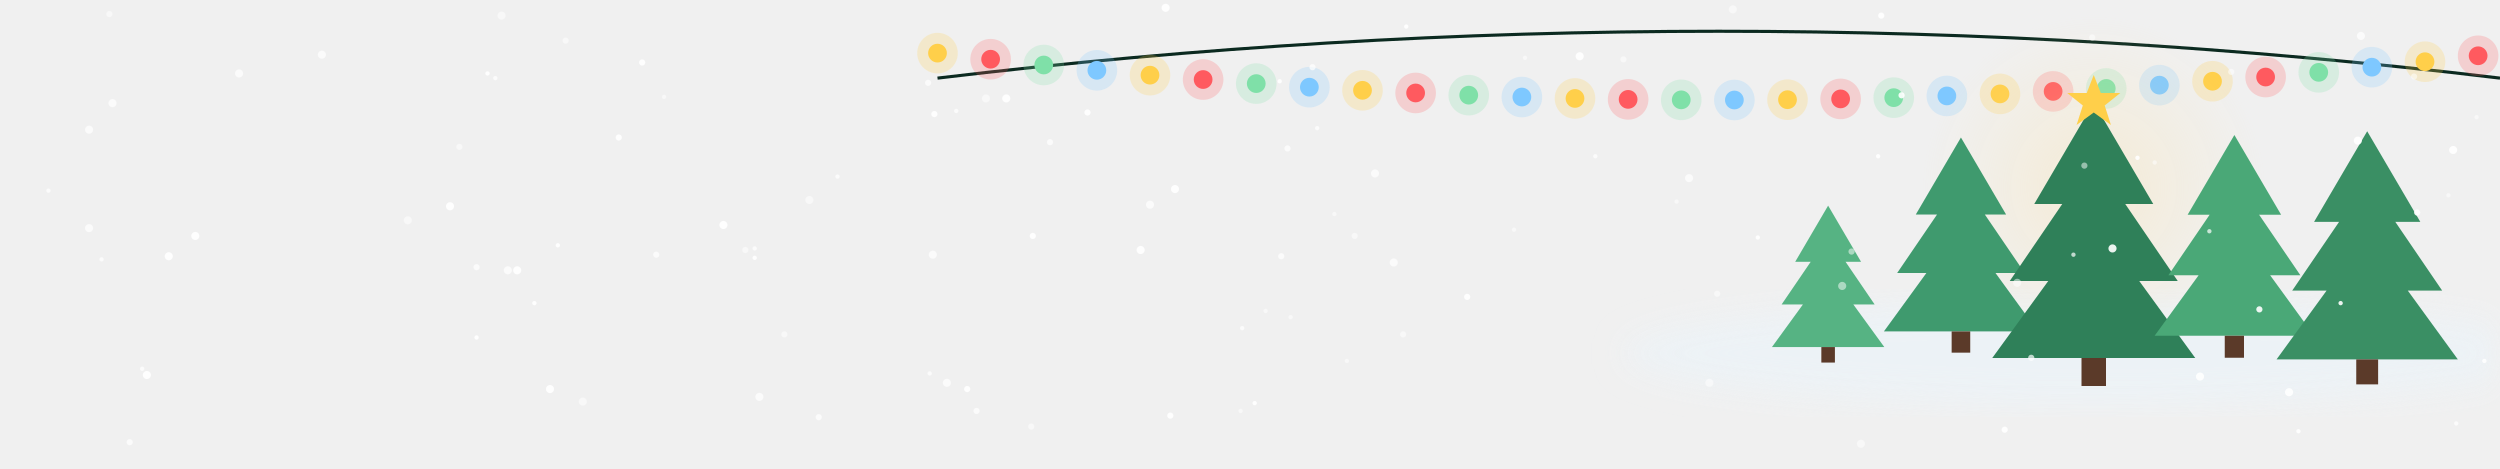
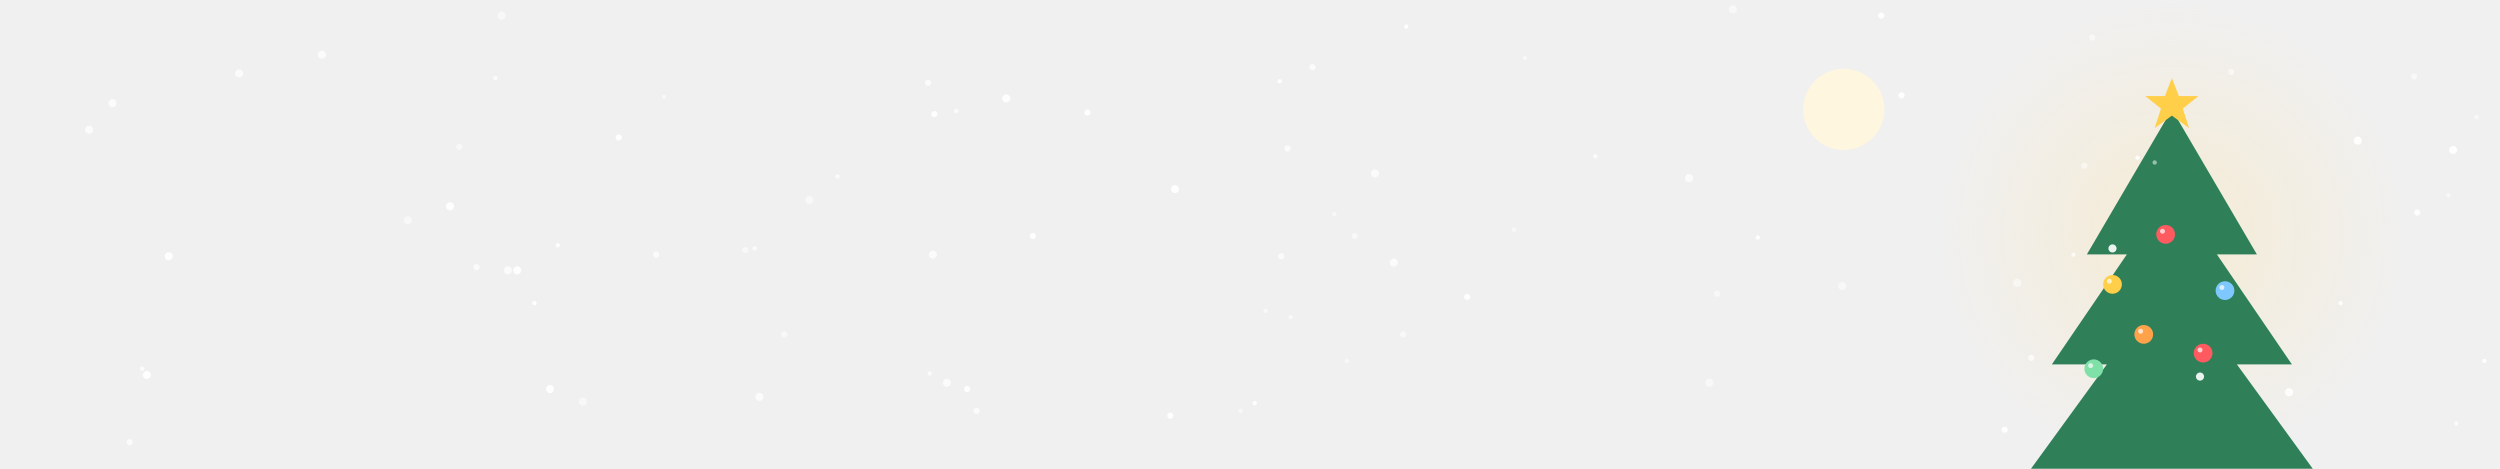
<svg xmlns="http://www.w3.org/2000/svg" viewBox="0 0 1600 300" preserveAspectRatio="xMaxYMin slice">
  <defs>
-     <filter id="soft">
-       <feGaussianBlur stdDeviation="10" />
-     </filter>
    <radialGradient id="warm">
-       <stop offset="0" stop-color="#ffe2a0" stop-opacity=".32" />
+       <stop offset="0" stop-color="#ffe2a0" stop-opacity=".35" />
      <stop offset="1" stop-color="#ffe2a0" stop-opacity="0" />
    </radialGradient>
+     <radialGradient id="moonmask">
+       <stop offset="1" stop-color="#10392b" />
+     </radialGradient>
  </defs>
-   <path d="M600 50Q1100 -10 1600 50" fill="none" stroke="#0b2a20" stroke-width="2" />
-   <circle cx="600" cy="34.0" r="13" fill="#ffcf4a" opacity=".22" />
-   <circle cx="600" cy="34.0" r="6" fill="#ffcf4a" />
-   <circle cx="634" cy="37.9" r="13" fill="#ff5a5f" opacity=".22" />
-   <circle cx="634" cy="37.9" r="6" fill="#ff5a5f" />
-   <circle cx="668" cy="41.6" r="13" fill="#7fe0a8" opacity=".22" />
-   <circle cx="668" cy="41.6" r="6" fill="#7fe0a8" />
-   <circle cx="702" cy="45.0" r="13" fill="#7ec8ff" opacity=".22" />
-   <circle cx="702" cy="45.0" r="6" fill="#7ec8ff" />
-   <circle cx="736" cy="48.1" r="13" fill="#ffcf4a" opacity=".22" />
-   <circle cx="736" cy="48.1" r="6" fill="#ffcf4a" />
-   <circle cx="770" cy="50.9" r="13" fill="#ff5a5f" opacity=".22" />
-   <circle cx="770" cy="50.9" r="6" fill="#ff5a5f" />
-   <circle cx="804" cy="53.5" r="13" fill="#7fe0a8" opacity=".22" />
-   <circle cx="804" cy="53.5" r="6" fill="#7fe0a8" />
-   <circle cx="838" cy="55.8" r="13" fill="#7ec8ff" opacity=".22" />
-   <circle cx="838" cy="55.8" r="6" fill="#7ec8ff" />
-   <circle cx="872" cy="57.8" r="13" fill="#ffcf4a" opacity=".22" />
-   <circle cx="872" cy="57.8" r="6" fill="#ffcf4a" />
-   <circle cx="906" cy="59.5" r="13" fill="#ff5a5f" opacity=".22" />
-   <circle cx="906" cy="59.5" r="6" fill="#ff5a5f" />
-   <circle cx="940" cy="60.9" r="13" fill="#7fe0a8" opacity=".22" />
-   <circle cx="940" cy="60.9" r="6" fill="#7fe0a8" />
-   <circle cx="974" cy="62.1" r="13" fill="#7ec8ff" opacity=".22" />
-   <circle cx="974" cy="62.1" r="6" fill="#7ec8ff" />
-   <circle cx="1008" cy="63.0" r="13" fill="#ffcf4a" opacity=".22" />
-   <circle cx="1008" cy="63.0" r="6" fill="#ffcf4a" />
-   <circle cx="1042" cy="63.6" r="13" fill="#ff5a5f" opacity=".22" />
-   <circle cx="1042" cy="63.6" r="6" fill="#ff5a5f" />
-   <circle cx="1076" cy="63.9" r="13" fill="#7fe0a8" opacity=".22" />
-   <circle cx="1076" cy="63.9" r="6" fill="#7fe0a8" />
-   <circle cx="1110" cy="64.0" r="13" fill="#7ec8ff" opacity=".22" />
-   <circle cx="1110" cy="64.0" r="6" fill="#7ec8ff" />
-   <circle cx="1144" cy="63.8" r="13" fill="#ffcf4a" opacity=".22" />
-   <circle cx="1144" cy="63.8" r="6" fill="#ffcf4a" />
-   <circle cx="1178" cy="63.3" r="13" fill="#ff5a5f" opacity=".22" />
-   <circle cx="1178" cy="63.3" r="6" fill="#ff5a5f" />
-   <circle cx="1212" cy="62.5" r="13" fill="#7fe0a8" opacity=".22" />
-   <circle cx="1212" cy="62.5" r="6" fill="#7fe0a8" />
-   <circle cx="1246" cy="61.4" r="13" fill="#7ec8ff" opacity=".22" />
-   <circle cx="1246" cy="61.4" r="6" fill="#7ec8ff" />
-   <circle cx="1280" cy="60.1" r="13" fill="#ffcf4a" opacity=".22" />
-   <circle cx="1280" cy="60.1" r="6" fill="#ffcf4a" />
-   <circle cx="1314" cy="58.5" r="13" fill="#ff5a5f" opacity=".22" />
-   <circle cx="1314" cy="58.5" r="6" fill="#ff5a5f" />
-   <circle cx="1348" cy="56.6" r="13" fill="#7fe0a8" opacity=".22" />
-   <circle cx="1348" cy="56.6" r="6" fill="#7fe0a8" />
-   <circle cx="1382" cy="54.5" r="13" fill="#7ec8ff" opacity=".22" />
-   <circle cx="1382" cy="54.5" r="6" fill="#7ec8ff" />
-   <circle cx="1416" cy="52.0" r="13" fill="#ffcf4a" opacity=".22" />
-   <circle cx="1416" cy="52.0" r="6" fill="#ffcf4a" />
-   <circle cx="1450" cy="49.3" r="13" fill="#ff5a5f" opacity=".22" />
-   <circle cx="1450" cy="49.3" r="6" fill="#ff5a5f" />
-   <circle cx="1484" cy="46.3" r="13" fill="#7fe0a8" opacity=".22" />
-   <circle cx="1484" cy="46.3" r="6" fill="#7fe0a8" />
-   <circle cx="1518" cy="43.0" r="13" fill="#7ec8ff" opacity=".22" />
-   <circle cx="1518" cy="43.0" r="6" fill="#7ec8ff" />
-   <circle cx="1552" cy="39.5" r="13" fill="#ffcf4a" opacity=".22" />
-   <circle cx="1552" cy="39.5" r="6" fill="#ffcf4a" />
-   <circle cx="1586" cy="35.7" r="13" fill="#ff5a5f" opacity=".22" />
-   <circle cx="1586" cy="35.7" r="6" fill="#ff5a5f" />
-   <ellipse cx="1340" cy="226" rx="300" ry="34" fill="#eaf4fb" opacity=".55" filter="url(#soft)" />
-   <circle cx="1340" cy="120" r="110" fill="url(#warm)" />
-   <g transform="translate(1170 206) scale(0.62)" fill="#56b383">
+   <circle cx="1390" cy="150" r="150" fill="url(#warm)" />
+   <circle cx="1180" cy="70" r="26" fill="#fff6dc" opacity=".9" />
+   <g transform="translate(1390 262) scale(1.6)" fill="#2f8059">
    <path d="M0-120 34-62H18L48-18H26L58 26H-58L-26-18H-48L-18-62H-34Z" />
    <rect x="-7" y="26" width="14" height="16" fill="#5b3a29" />
  </g>
-   <g transform="translate(1255 190) scale(0.85)" fill="#3f9a6e">
-     <path d="M0-120 34-62H18L48-18H26L58 26H-58L-26-18H-48L-18-62H-34Z" />
-     <rect x="-7" y="26" width="14" height="16" fill="#5b3a29" />
-   </g>
-   <g transform="translate(1340 200) scale(1.12)" fill="#2f8059">
-     <path d="M0-120 34-62H18L48-18H26L58 26H-58L-26-18H-48L-18-62H-34Z" />
-     <rect x="-7" y="26" width="14" height="16" fill="#5b3a29" />
-   </g>
-   <g transform="translate(1430 192) scale(0.88)" fill="#4aa877">
-     <path d="M0-120 34-62H18L48-18H26L58 26H-58L-26-18H-48L-18-62H-34Z" />
-     <rect x="-7" y="26" width="14" height="16" fill="#5b3a29" />
-   </g>
-   <g transform="translate(1515 204) scale(1.0)" fill="#3a8f64">
-     <path d="M0-120 34-62H18L48-18H26L58 26H-58L-26-18H-48L-18-62H-34Z" />
-     <rect x="-7" y="26" width="14" height="16" fill="#5b3a29" />
-   </g>
-   <path transform="translate(1340 64)" d="M0-16 4.5-4.5 17-4.5 7 3.5 11 16 0 8-11 16-7 3.5-17-4.5-4.5-4.5Z" fill="#ffcf4a" />
+   <circle cx="1386" cy="150" r="6" fill="#ff5a5f" />
+   <circle cx="1384" cy="148" r="1.6" fill="#fff" opacity=".7" />
+   <circle cx="1352" cy="182" r="6" fill="#ffcf4a" />
+   <circle cx="1350" cy="180" r="1.6" fill="#fff" opacity=".7" />
+   <circle cx="1424" cy="186" r="6" fill="#7ec8ff" />
+   <circle cx="1422" cy="184" r="1.6" fill="#fff" opacity=".7" />
+   <circle cx="1372" cy="214" r="6" fill="#ffa24a" />
+   <circle cx="1370" cy="212" r="1.6" fill="#fff" opacity=".7" />
+   <circle cx="1410" cy="226" r="6" fill="#ff5a5f" />
+   <circle cx="1408" cy="224" r="1.6" fill="#fff" opacity=".7" />
+   <circle cx="1340" cy="236" r="6" fill="#7fe0a8" />
+   <circle cx="1338" cy="234" r="1.6" fill="#fff" opacity=".7" />
+   <path transform="translate(1390 66)" d="M0-16 4.5-4.5 17-4.5 7 3.5 11 16 0 8-11 16-7 3.5-17-4.5-4.5-4.5Z" fill="#ffcf4a" />
  <circle cx="483" cy="159" r="1.4" fill="#fff" opacity="0.7" />
  <circle cx="317" cy="50" r="1.4" fill="#fff" opacity="0.7" />
  <circle cx="1125" cy="152" r="1.4" fill="#fff" opacity="0.9" />
  <circle cx="1099" cy="188" r="2" fill="#fff" opacity="0.5" />
  <circle cx="536" cy="113" r="1.4" fill="#fff" opacity="0.7" />
  <circle cx="396" cy="88" r="2" fill="#fff" opacity="0.9" />
  <circle cx="1498" cy="194" r="1.4" fill="#fff" opacity="0.9" />
  <circle cx="794" cy="263" r="1.4" fill="#fff" opacity="0.5" />
  <circle cx="969" cy="147" r="1.4" fill="#fff" opacity="0.5" />
  <circle cx="597" cy="163" r="2.6" fill="#fff" opacity="0.7" />
  <circle cx="867" cy="151" r="2" fill="#fff" opacity="0.5" />
  <circle cx="477" cy="160" r="2" fill="#fff" opacity="0.5" />
  <circle cx="94" cy="240" r="2.6" fill="#fff" opacity="0.9" />
  <circle cx="1094" cy="245" r="2.6" fill="#fff" opacity="0.5" />
  <circle cx="1379" cy="104" r="1.4" fill="#fff" opacity="0.5" />
  <circle cx="1300" cy="229" r="2" fill="#fff" opacity="0.7" />
  <circle cx="892" cy="168" r="2.6" fill="#fff" opacity="0.7" />
  <circle cx="206" cy="35" r="2.6" fill="#fff" opacity="0.7" />
  <circle cx="1567" cy="125" r="1.4" fill="#fff" opacity="0.5" />
  <circle cx="595" cy="239" r="1.4" fill="#fff" opacity="0.7" />
  <circle cx="1428" cy="46" r="2" fill="#fff" opacity="0.5" />
  <circle cx="661" cy="151" r="2" fill="#fff" opacity="0.9" />
  <circle cx="840" cy="43" r="2" fill="#fff" opacity="0.7" />
  <circle cx="598" cy="73" r="2" fill="#fff" opacity="0.9" />
  <circle cx="325" cy="173" r="2.6" fill="#fff" opacity="0.7" />
  <circle cx="91" cy="236" r="1.4" fill="#fff" opacity="0.7" />
  <circle cx="594" cy="53" r="2" fill="#fff" opacity="0.7" />
  <circle cx="425" cy="62" r="1.4" fill="#fff" opacity="0.5" />
  <circle cx="1509" cy="90" r="2.6" fill="#fff" opacity="0.9" />
  <circle cx="83" cy="283" r="2" fill="#fff" opacity="0.7" />
  <circle cx="72" cy="66" r="2.6" fill="#fff" opacity="0.7" />
  <circle cx="1334" cy="106" r="2" fill="#fff" opacity="0.5" />
  <circle cx="898" cy="214" r="2" fill="#fff" opacity="0.5" />
  <circle cx="862" cy="231" r="1.4" fill="#fff" opacity="0.5" />
  <circle cx="1021" cy="100" r="1.4" fill="#fff" opacity="0.7" />
  <circle cx="518" cy="128" r="2.6" fill="#fff" opacity="0.5" />
  <circle cx="854" cy="137" r="1.4" fill="#fff" opacity="0.5" />
  <circle cx="644" cy="63" r="2.6" fill="#fff" opacity="0.9" />
  <circle cx="1339" cy="24" r="2" fill="#fff" opacity="0.5" />
  <circle cx="880" cy="111" r="2.6" fill="#fff" opacity="0.7" />
  <circle cx="606" cy="245" r="2.6" fill="#fff" opacity="0.7" />
  <circle cx="1081" cy="114" r="2.6" fill="#fff" opacity="0.7" />
  <circle cx="803" cy="258" r="1.4" fill="#fff" opacity="0.9" />
  <circle cx="1368" cy="101" r="1.4" fill="#fff" opacity="0.9" />
  <circle cx="261" cy="141" r="2.6" fill="#fff" opacity="0.5" />
  <circle cx="1408" cy="241" r="2.6" fill="#fff" opacity="0.9" />
  <circle cx="826" cy="203" r="1.4" fill="#fff" opacity="0.5" />
  <circle cx="321" cy="10" r="2.6" fill="#fff" opacity="0.5" />
  <circle cx="810" cy="199" r="1.4" fill="#fff" opacity="0.5" />
  <circle cx="331" cy="173" r="2.6" fill="#fff" opacity="0.9" />
  <circle cx="900" cy="17" r="1.4" fill="#fff" opacity="0.9" />
  <circle cx="1217" cy="61" r="2" fill="#fff" opacity="0.9" />
  <circle cx="1585" cy="75" r="1.4" fill="#fff" opacity="0.5" />
  <circle cx="1572" cy="271" r="1.4" fill="#fff" opacity="0.7" />
  <circle cx="153" cy="47" r="2.6" fill="#fff" opacity="0.7" />
  <circle cx="420" cy="163" r="2" fill="#fff" opacity="0.7" />
  <circle cx="819" cy="52" r="1.4" fill="#fff" opacity="0.9" />
  <circle cx="749" cy="266" r="2" fill="#fff" opacity="0.9" />
  <circle cx="1590" cy="231" r="1.4" fill="#fff" opacity="0.9" />
  <circle cx="619" cy="249" r="2" fill="#fff" opacity="0.9" />
  <circle cx="342" cy="194" r="1.4" fill="#fff" opacity="0.9" />
  <circle cx="305" cy="171" r="2" fill="#fff" opacity="0.7" />
  <circle cx="1109" cy="6" r="2.6" fill="#fff" opacity="0.5" />
  <circle cx="1327" cy="163" r="1.4" fill="#fff" opacity="0.7" />
  <circle cx="1465" cy="251" r="2.6" fill="#fff" opacity="0.9" />
  <circle cx="502" cy="214" r="2" fill="#fff" opacity="0.5" />
  <circle cx="1570" cy="96" r="2.6" fill="#fff" opacity="0.9" />
  <circle cx="108" cy="164" r="2.6" fill="#fff" opacity="0.9" />
  <circle cx="625" cy="263" r="2" fill="#fff" opacity="0.7" />
  <circle cx="288" cy="132" r="2.6" fill="#fff" opacity="0.9" />
  <circle cx="696" cy="72" r="2" fill="#fff" opacity="0.9" />
  <circle cx="294" cy="94" r="2" fill="#fff" opacity="0.5" />
  <circle cx="1179" cy="183" r="2.6" fill="#fff" opacity="0.5" />
  <circle cx="824" cy="95" r="2" fill="#fff" opacity="0.7" />
  <circle cx="357" cy="157" r="1.4" fill="#fff" opacity="0.9" />
  <circle cx="1545" cy="49" r="2" fill="#fff" opacity="0.5" />
  <circle cx="373" cy="257" r="2.6" fill="#fff" opacity="0.5" />
  <circle cx="352" cy="249" r="2.6" fill="#fff" opacity="0.9" />
  <circle cx="1352" cy="159" r="2.6" fill="#fff" opacity="0.9" />
  <circle cx="486" cy="254" r="2.6" fill="#fff" opacity="0.7" />
  <circle cx="752" cy="121" r="2.6" fill="#fff" opacity="0.9" />
  <circle cx="1283" cy="275" r="2" fill="#fff" opacity="0.9" />
  <circle cx="820" cy="164" r="2" fill="#fff" opacity="0.7" />
  <circle cx="1204" cy="10" r="2" fill="#fff" opacity="0.9" />
  <circle cx="939" cy="190" r="2" fill="#fff" opacity="0.9" />
  <circle cx="57" cy="83" r="2.6" fill="#fff" opacity="0.7" />
  <circle cx="1291" cy="181" r="2.6" fill="#fff" opacity="0.5" />
  <circle cx="1547" cy="136" r="2" fill="#fff" opacity="0.9" />
  <circle cx="976" cy="37" r="1.4" fill="#fff" opacity="0.5" />
  <circle cx="612" cy="71" r="1.4" fill="#fff" opacity="0.7" />
-   <circle cx="1191" cy="284" r="2.6" fill="#fff" opacity="0.5" />
-   <circle cx="1073" cy="129" r="1.4" fill="#fff" opacity="0.5" />
-   <circle cx="65" cy="166" r="1.4" fill="#fff" opacity="0.7" />
-   <circle cx="125" cy="151" r="2.6" fill="#fff" opacity="0.9" />
-   <circle cx="305" cy="216" r="1.4" fill="#fff" opacity="0.9" />
-   <circle cx="746" cy="5" r="2.6" fill="#fff" opacity="0.9" />
-   <circle cx="843" cy="82" r="1.4" fill="#fff" opacity="0.7" />
-   <circle cx="1039" cy="38" r="2" fill="#fff" opacity="0.5" />
-   <circle cx="524" cy="267" r="2" fill="#fff" opacity="0.7" />
-   <circle cx="672" cy="91" r="2" fill="#fff" opacity="0.7" />
-   <circle cx="57" cy="146" r="2.6" fill="#fff" opacity="0.7" />
-   <circle cx="312" cy="47" r="1.4" fill="#fff" opacity="0.9" />
-   <circle cx="31" cy="122" r="1.4" fill="#fff" opacity="0.7" />
-   <circle cx="1471" cy="276" r="1.4" fill="#fff" opacity="0.9" />
-   <circle cx="1446" cy="198" r="2" fill="#fff" opacity="0.9" />
-   <circle cx="1202" cy="100" r="1.4" fill="#fff" opacity="0.9" />
-   <circle cx="730" cy="160" r="2.6" fill="#fff" opacity="0.9" />
-   <circle cx="1511" cy="23" r="2.6" fill="#fff" opacity="0.7" />
-   <circle cx="1185" cy="161" r="2" fill="#fff" opacity="0.5" />
-   <circle cx="483" cy="165" r="1.4" fill="#fff" opacity="0.9" />
-   <circle cx="660" cy="273" r="2" fill="#fff" opacity="0.5" />
-   <circle cx="362" cy="26" r="2" fill="#fff" opacity="0.5" />
-   <circle cx="411" cy="40" r="2" fill="#fff" opacity="0.9" />
-   <circle cx="631" cy="63" r="2.6" fill="#fff" opacity="0.5" />
-   <circle cx="463" cy="144" r="2.6" fill="#fff" opacity="0.9" />
-   <circle cx="70" cy="9" r="2" fill="#fff" opacity="0.5" />
-   <circle cx="736" cy="131" r="2.6" fill="#fff" opacity="0.7" />
-   <circle cx="795" cy="210" r="1.4" fill="#fff" opacity="0.7" />
-   <circle cx="1011" cy="36" r="2.6" fill="#fff" opacity="0.9" />
-   <circle cx="1414" cy="148" r="1.4" fill="#fff" opacity="0.7" />
</svg>
